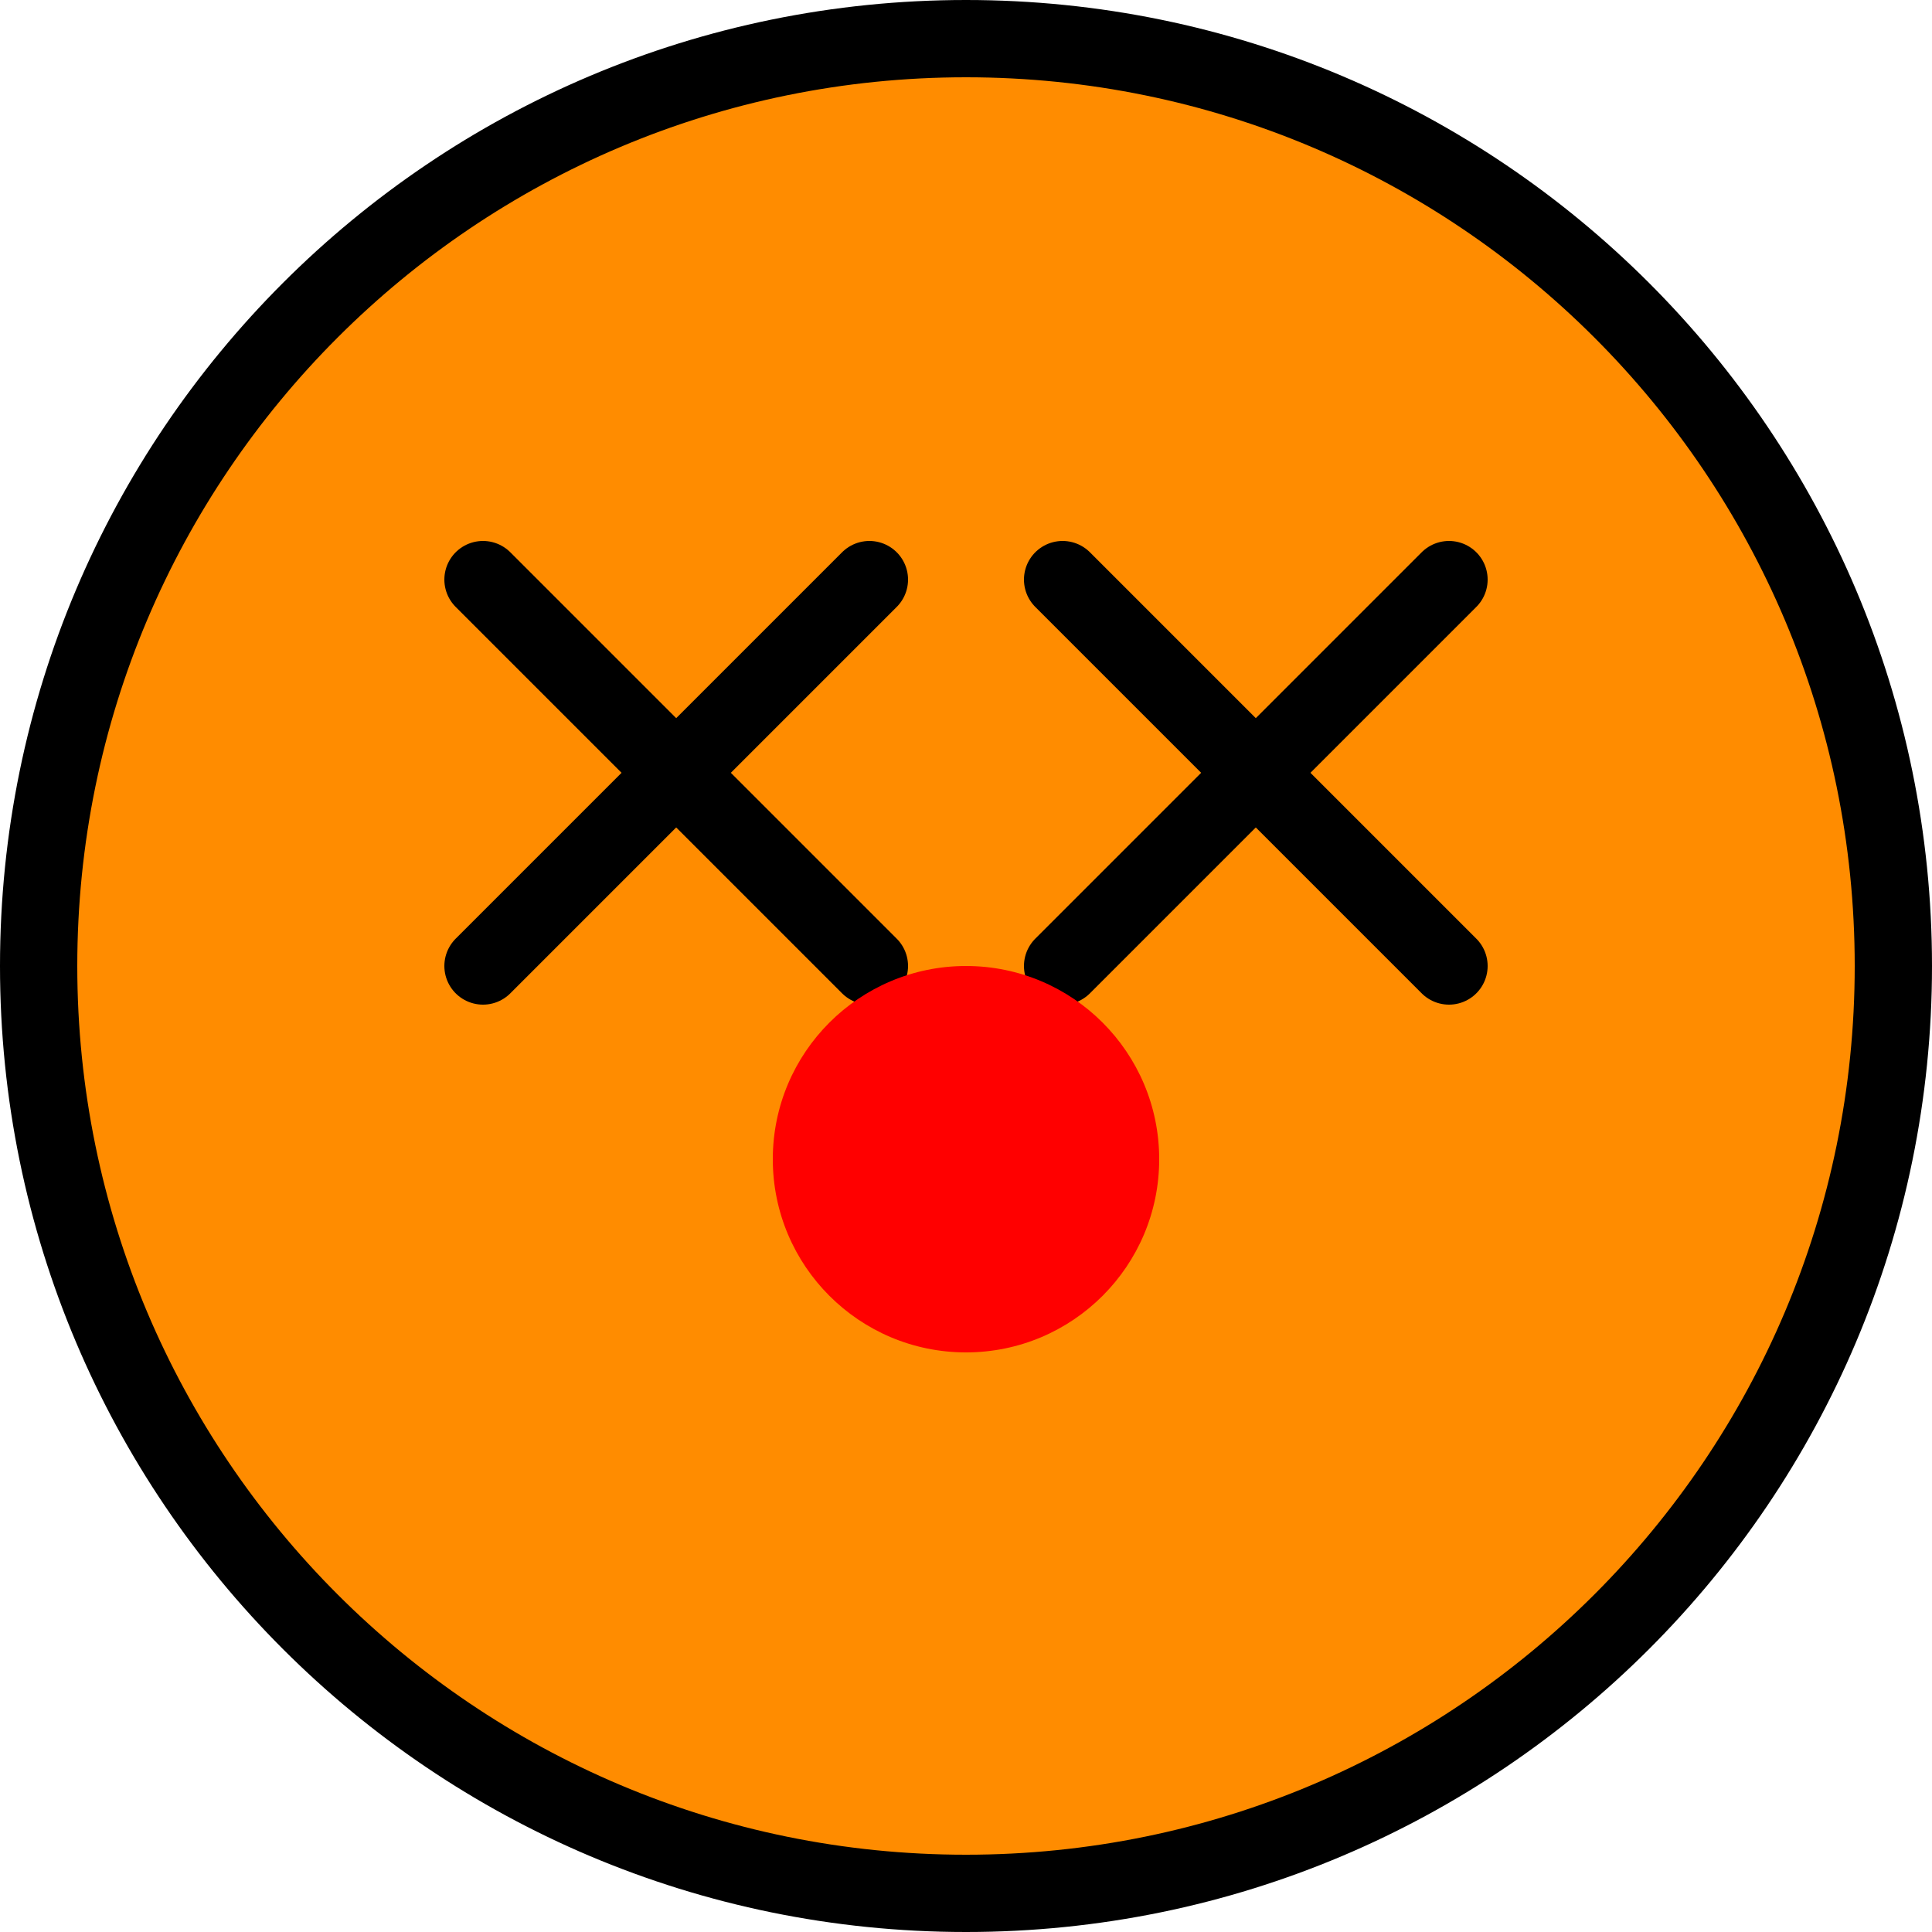
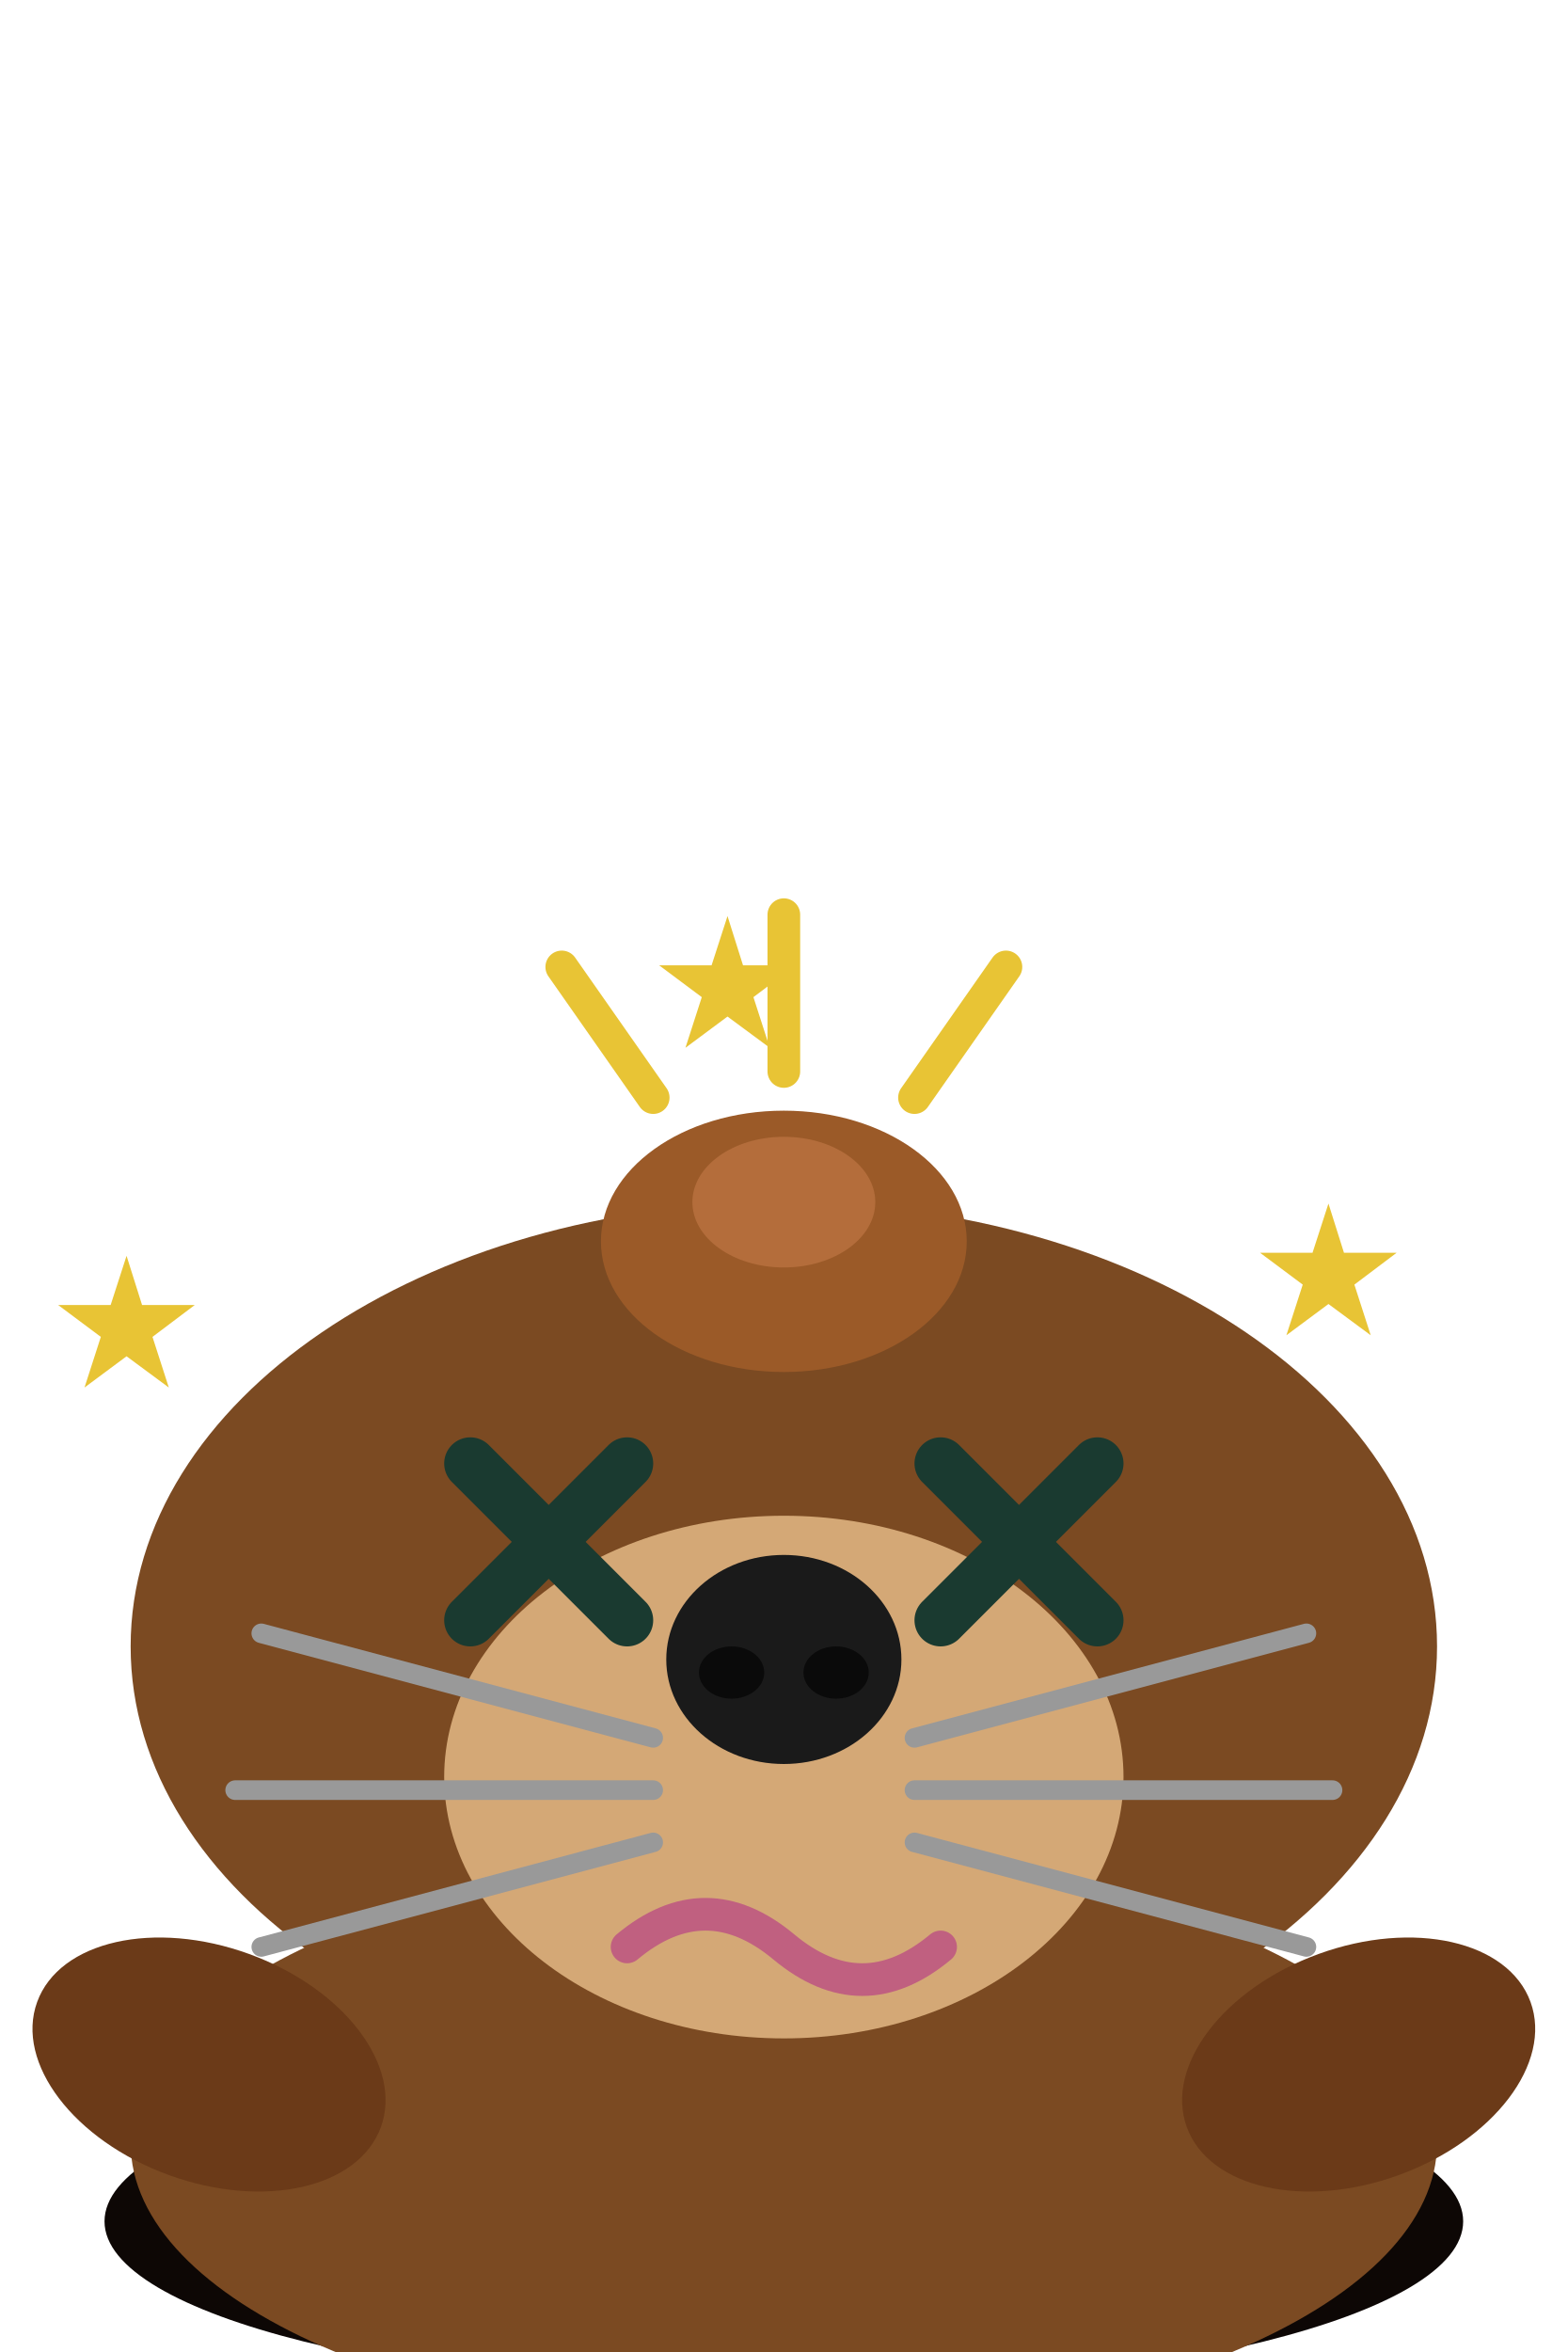
- <svg xmlns="http://www.w3.org/2000/svg" width="100" height="100" viewBox="0 0 100 100">
-   <circle cx="50" cy="50" r="48" fill="#FF8C00" stroke="#000" stroke-width="4" />
-   <line x1="25" y1="30" x2="45" y2="50" stroke="#000" stroke-width="4" stroke-linecap="round" />
-   <line x1="45" y1="30" x2="25" y2="50" stroke="#000" stroke-width="4" stroke-linecap="round" />
-   <line x1="55" y1="30" x2="75" y2="50" stroke="#000" stroke-width="4" stroke-linecap="round" />
-   <line x1="75" y1="30" x2="55" y2="50" stroke="#000" stroke-width="4" stroke-linecap="round" />
-   <circle cx="50" cy="60" r="10" fill="#FF0000" />
+ <svg xmlns="http://www.w3.org/2000/svg" viewBox="0 0 120 180" width="120" height="180">
+   <ellipse cx="60" cy="170" rx="52" ry="13" fill="#0D0705" />
+   <ellipse cx="60" cy="164" rx="50" ry="22" fill="#7B4A22" />
+   <ellipse cx="60" cy="126" rx="50" ry="34" fill="#7B4A22" />
+   <ellipse cx="60" cy="95" rx="14" ry="10" fill="#9B5A28" />
+   <ellipse cx="60" cy="92" rx="7" ry="5" fill="#C47A48" opacity="0.6" />
+   <ellipse cx="60" cy="136" rx="26" ry="20" fill="#D4A876" />
+   <ellipse cx="60" cy="127" rx="9" ry="8" fill="#1A1A1A" />
+   <ellipse cx="56" cy="128" rx="2.5" ry="2" fill="#0A0A0A" />
+   <ellipse cx="64" cy="128" rx="2.5" ry="2" fill="#0A0A0A" />
+   <line x1="50" y1="133" x2="20" y2="125" stroke="#999" stroke-width="1.5" stroke-linecap="round" />
+   <line x1="50" y1="137" x2="18" y2="137" stroke="#999" stroke-width="1.5" stroke-linecap="round" />
+   <line x1="50" y1="141" x2="20" y2="149" stroke="#999" stroke-width="1.5" stroke-linecap="round" />
+   <line x1="70" y1="133" x2="100" y2="125" stroke="#999" stroke-width="1.5" stroke-linecap="round" />
+   <line x1="70" y1="137" x2="102" y2="137" stroke="#999" stroke-width="1.5" stroke-linecap="round" />
+   <line x1="70" y1="141" x2="100" y2="149" stroke="#999" stroke-width="1.5" stroke-linecap="round" />
+   <line x1="36" y1="112" x2="48" y2="124" stroke="#1A3A30" stroke-width="4" stroke-linecap="round" />
+   <line x1="48" y1="112" x2="36" y2="124" stroke="#1A3A30" stroke-width="4" stroke-linecap="round" />
+   <line x1="72" y1="112" x2="84" y2="124" stroke="#1A3A30" stroke-width="4" stroke-linecap="round" />
+   <line x1="84" y1="112" x2="72" y2="124" stroke="#1A3A30" stroke-width="4" stroke-linecap="round" />
+   <path d="M48 149 Q54 144 60 149 Q66 154 72 149" stroke="#C06080" stroke-width="2.5" fill="none" stroke-linecap="round" />
+   <text x="4" y="106" font-size="14" fill="#E8C435">★</text>
+   <text x="96" y="102" font-size="14" fill="#E8C435">★</text>
+   <text x="50" y="80" font-size="14" fill="#E8C435">★</text>
+   <line x1="60" y1="82" x2="60" y2="70" stroke="#E8C435" stroke-width="2.5" stroke-linecap="round" />
+   <line x1="70" y1="84" x2="77" y2="74" stroke="#E8C435" stroke-width="2.5" stroke-linecap="round" />
+   <line x1="50" y1="84" x2="43" y2="74" stroke="#E8C435" stroke-width="2.5" stroke-linecap="round" />
+   <ellipse cx="16" cy="158" rx="14" ry="9" fill="#6B3A18" transform="rotate(20,16,158)" />
+   <ellipse cx="104" cy="158" rx="14" ry="9" fill="#6B3A18" transform="rotate(-20,104,158)" />
</svg>
